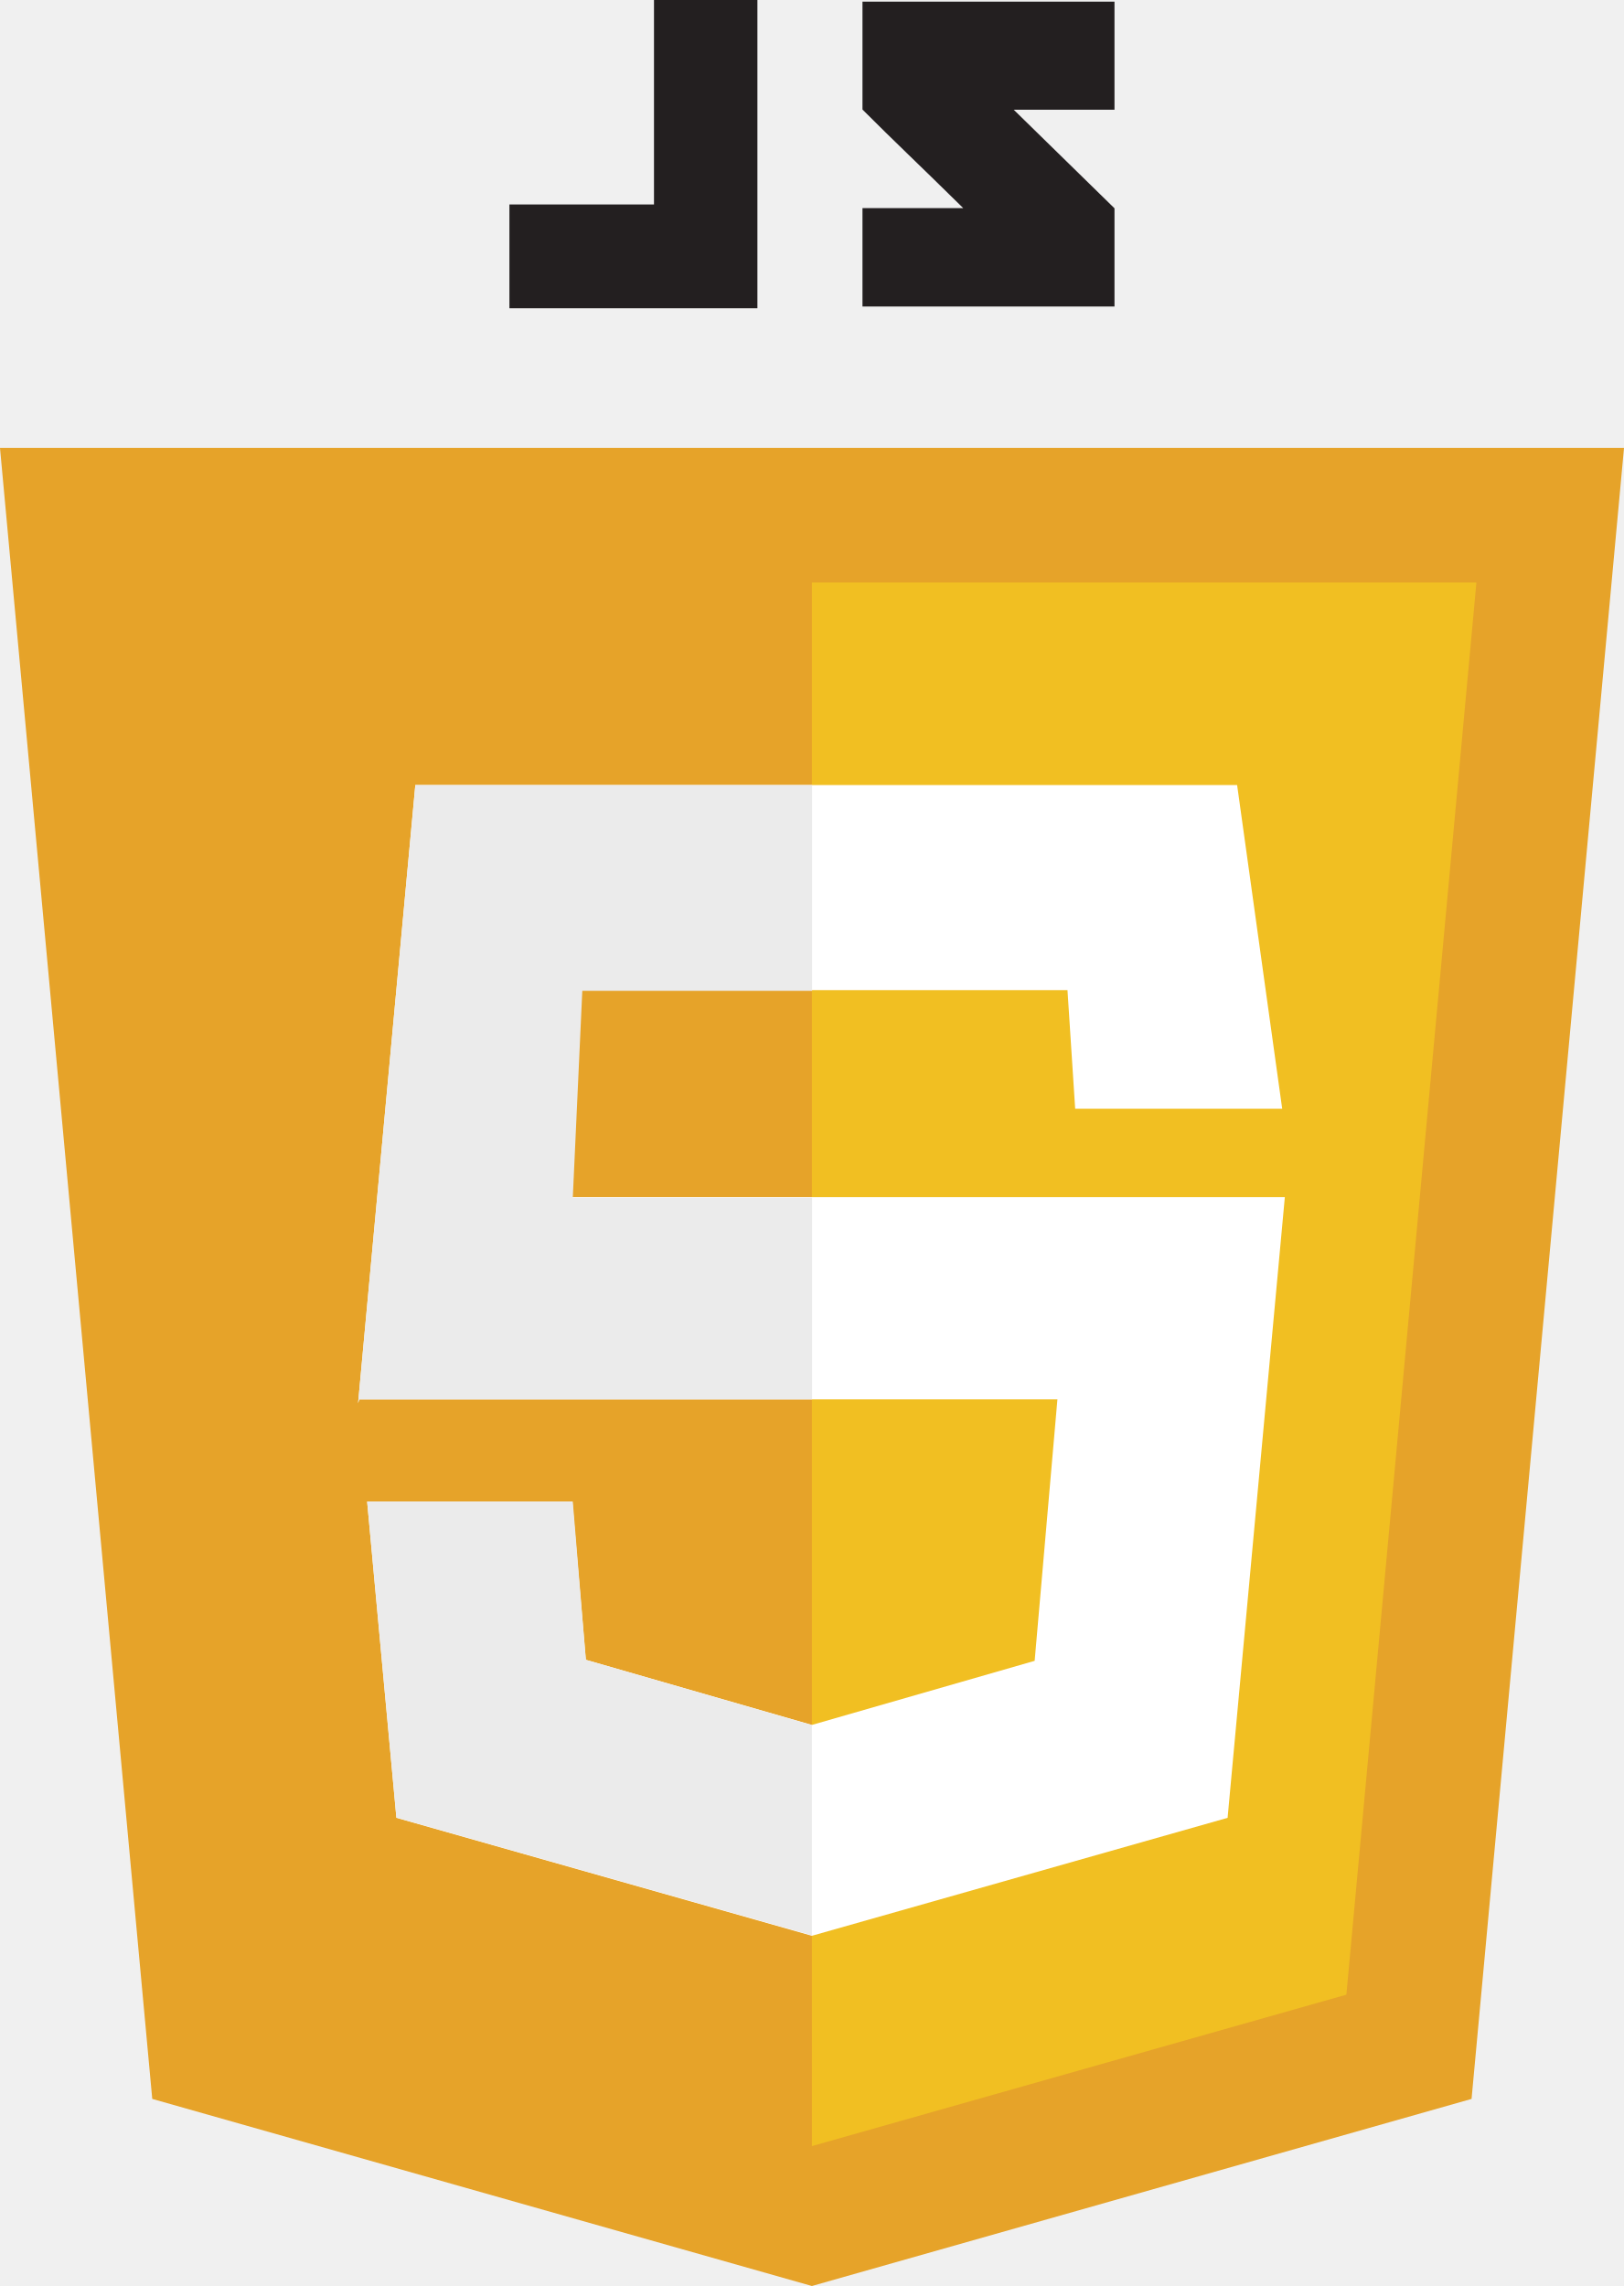
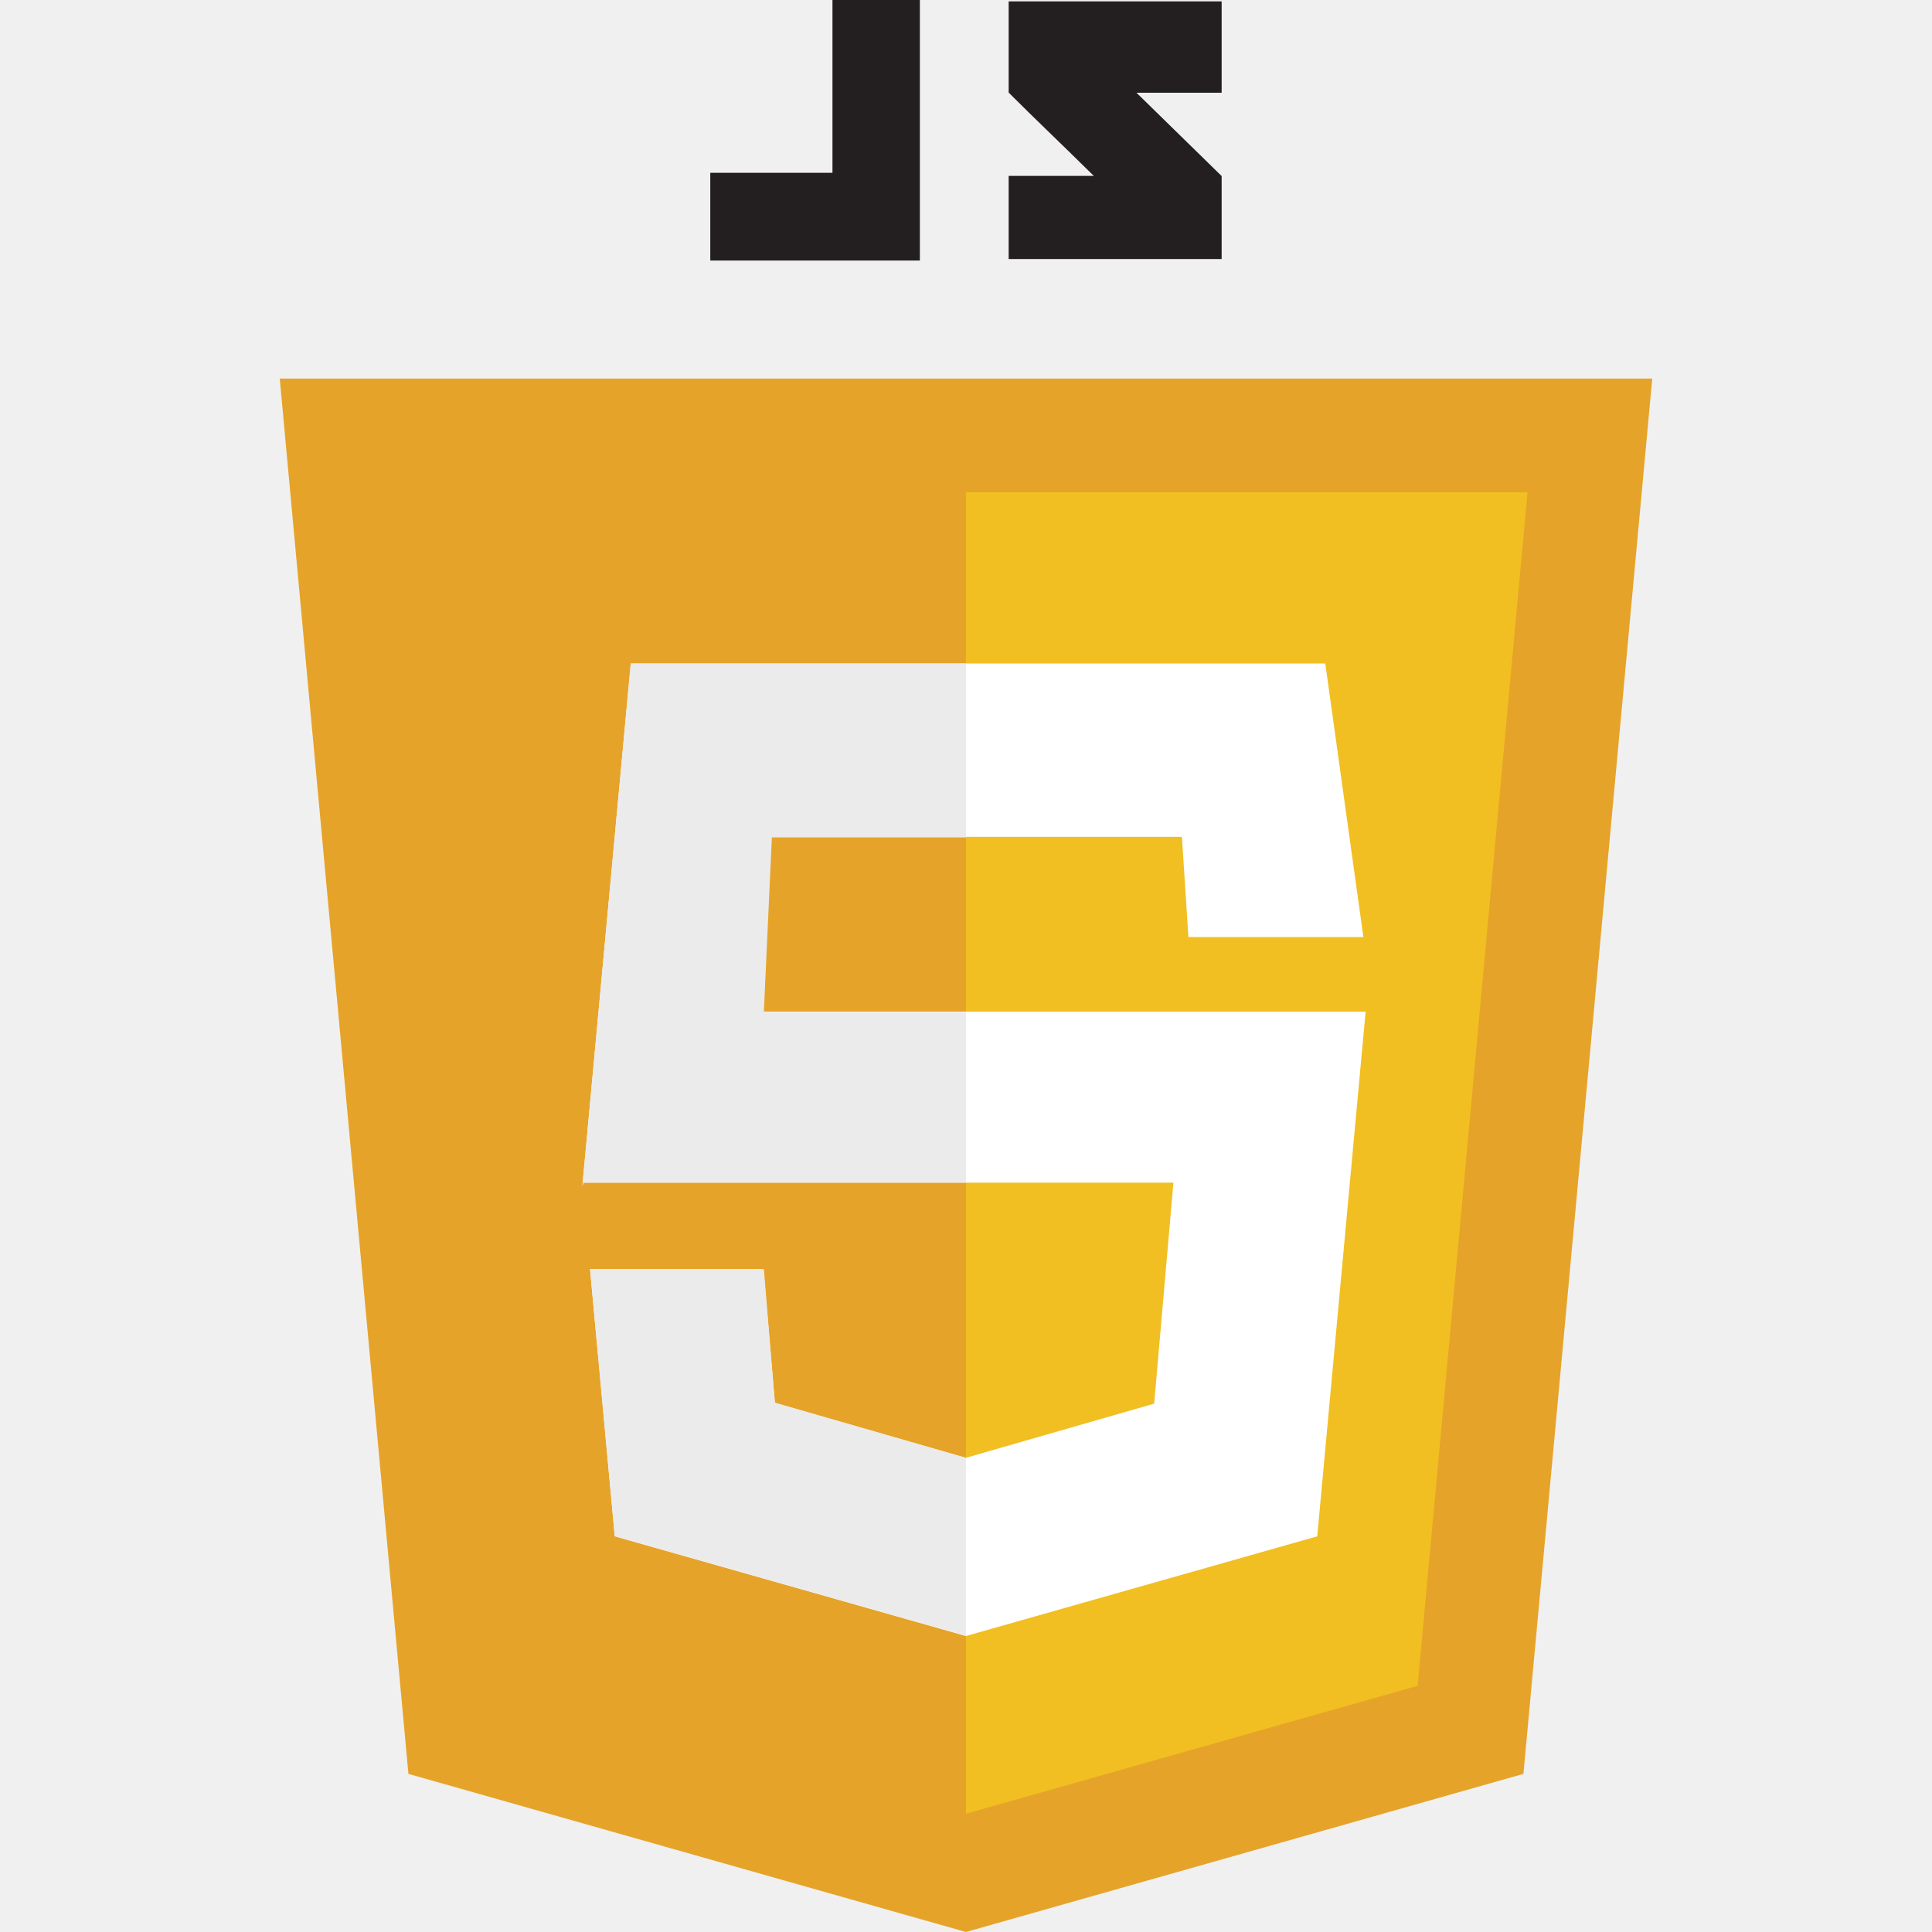
- <svg xmlns="http://www.w3.org/2000/svg" enable-background="new 0 0 1776 2500" viewBox="0 0 1776 2500">
+ <svg xmlns="http://www.w3.org/2000/svg" height="196" width="196" enable-background="new 0 0 1776 2500" viewBox="0 0 1776 2500">
  <path d="m1776 489.9h-1776l166.5 1805.5 721.4 204.6 721.4-204.6z" fill="#e6a329" />
  <path d="m887.9 637v1710l584.5-165.6 142.2-1544.4z" fill="#f1bf22" />
  <path d="m1352.9 858.5h-898.7l-62.6 676 1.3-4.2h763.5l-24.9 286-243.6 70.1-247.2-71.2-14.8-173.1h-224.4l32 345.9 454.4 129 454.6-129 62.6-678.9h-810.3l10.4-226.2h562.2l8.4 129.6h226.4z" fill="#fff" />
  <path d="m888.1 858.5h-433.9l-62.6 676 1.3-4.2h495.2v-220.5h-261.7l10.4-226.2h251.3zm-261.7 783.6h-224.9l32 345.7 454.4 128.8v-230l-247.2-71.4z" fill="#ebebeb" />
  <path d="m715.2 223.6h-158.1v113.5h271.2v-337.1h-113.1zm503.6-221.8h-275.6v118c36.8 36.8 56 54.5 110.2 107.8h-110.2v107.6h275.6v-107.4l-110.2-107.8h110.2z" fill="#231f20" />
</svg>
